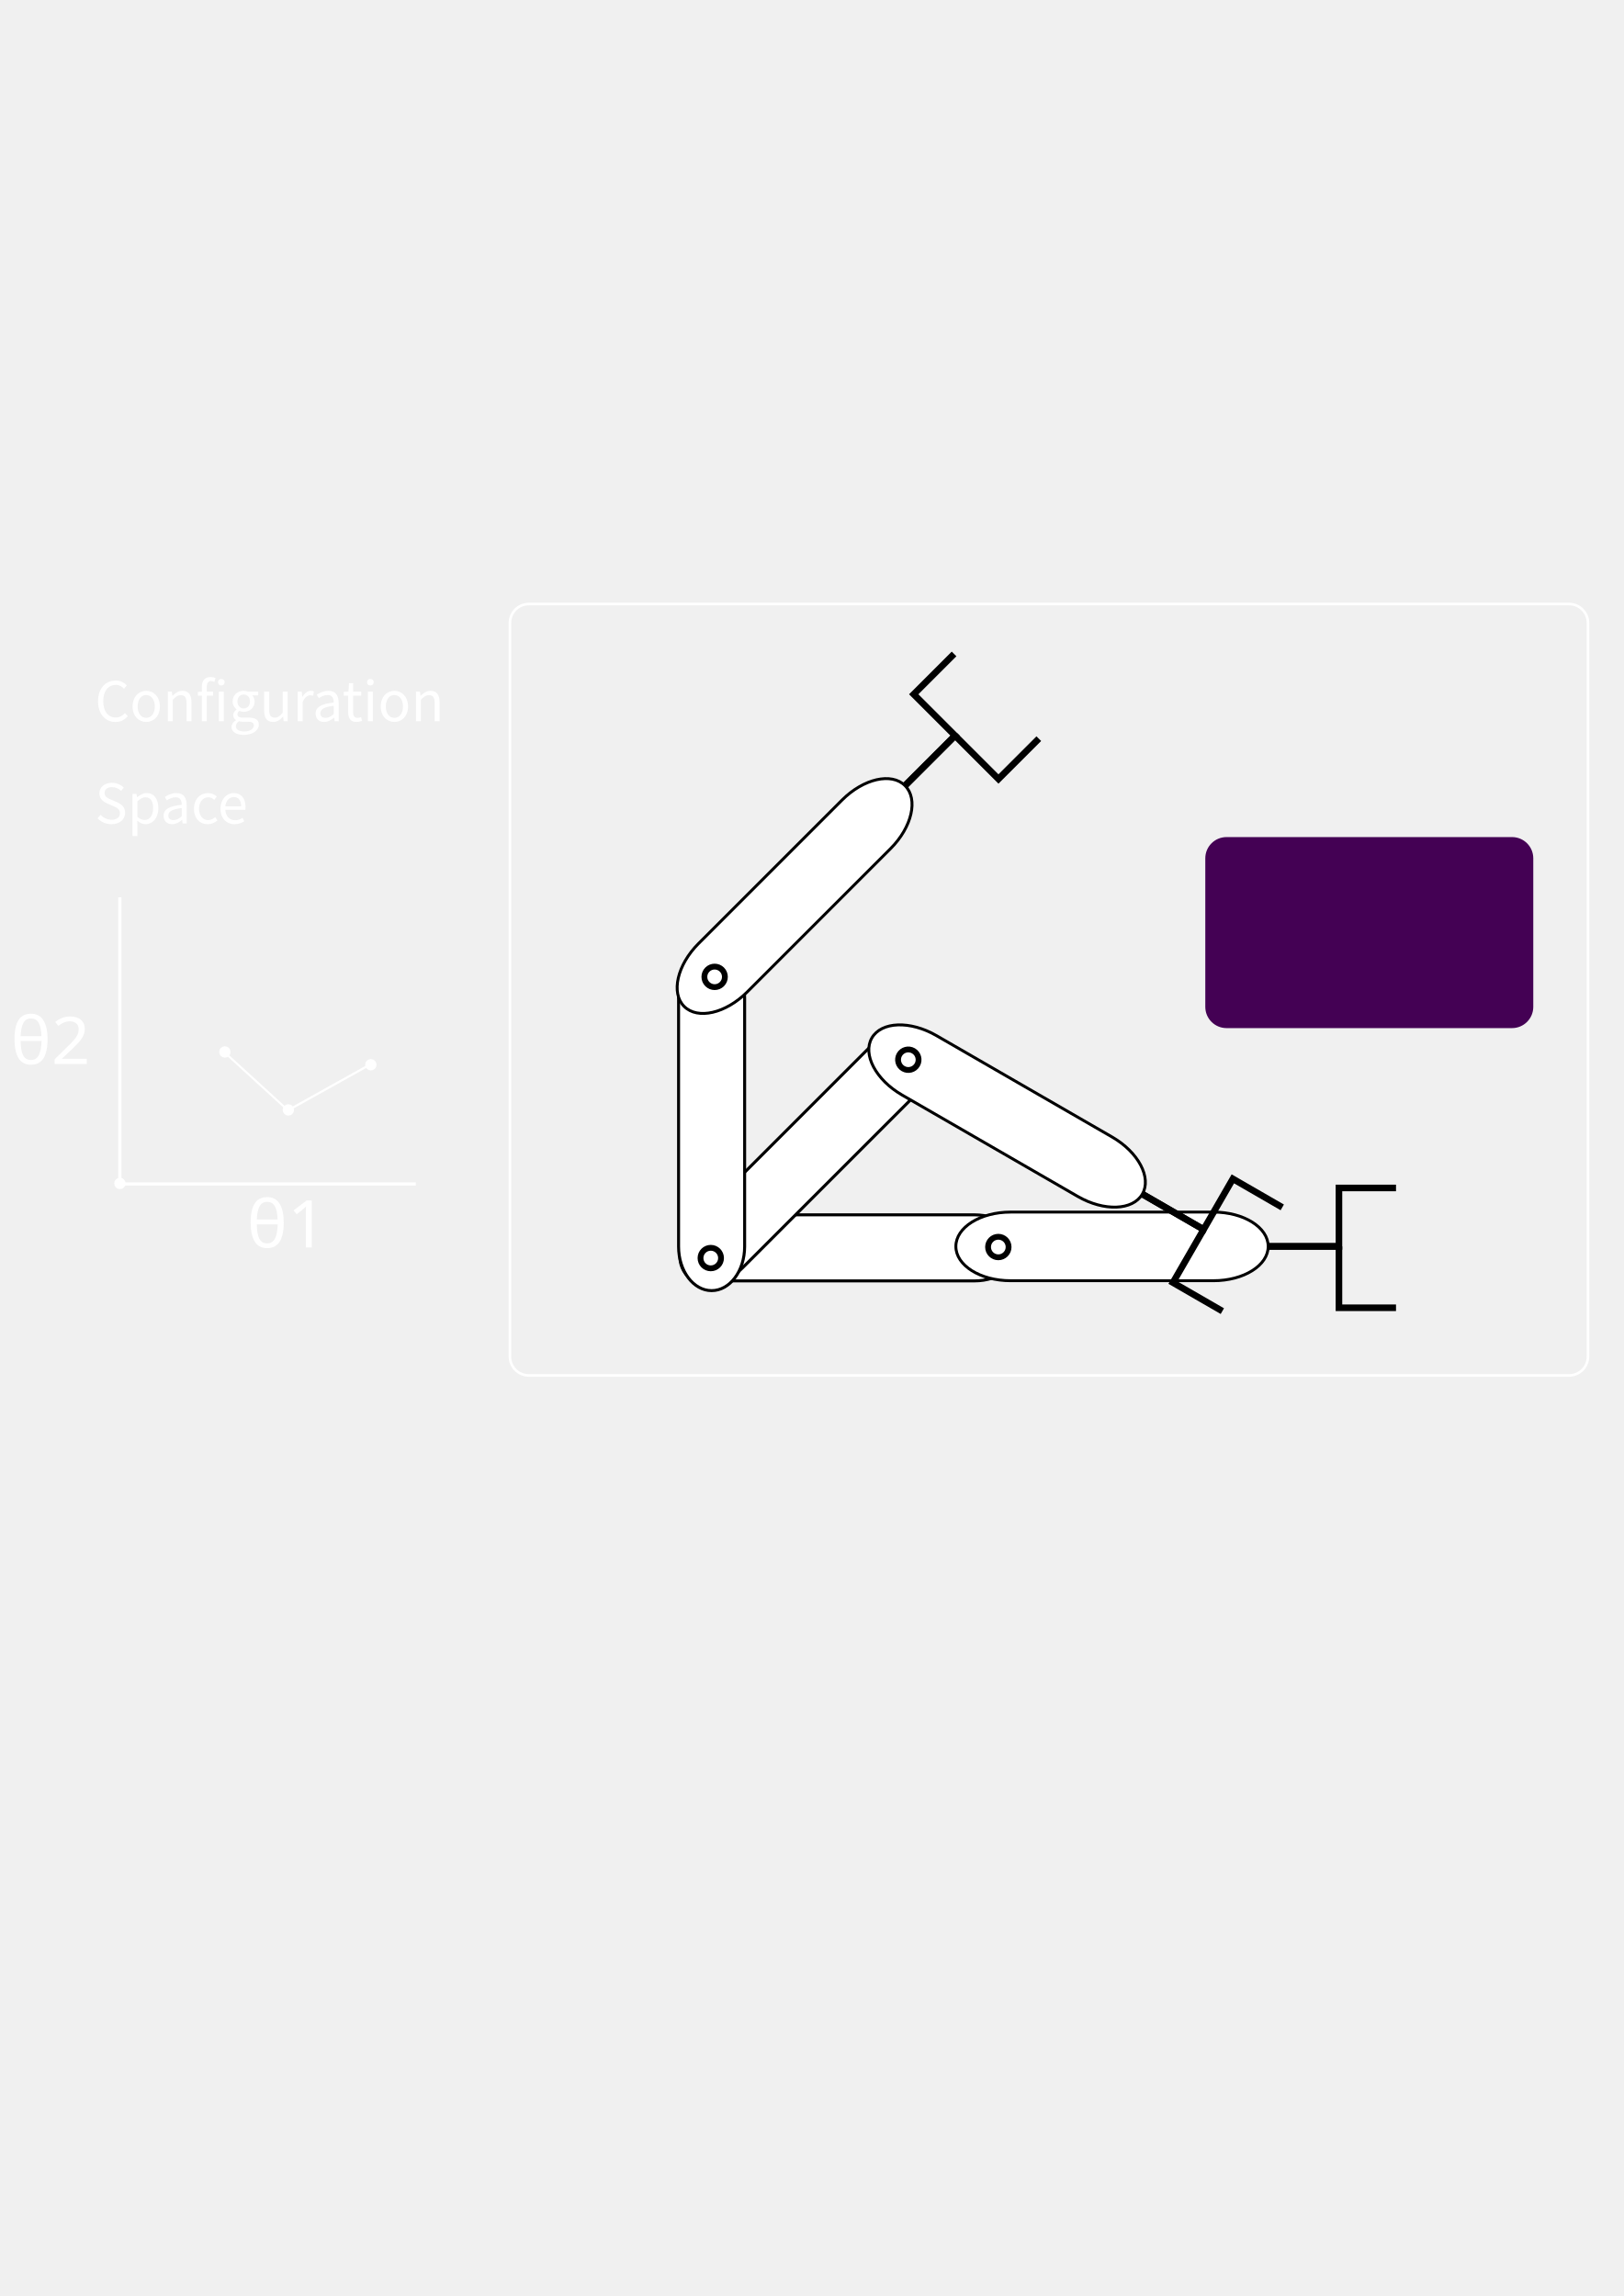
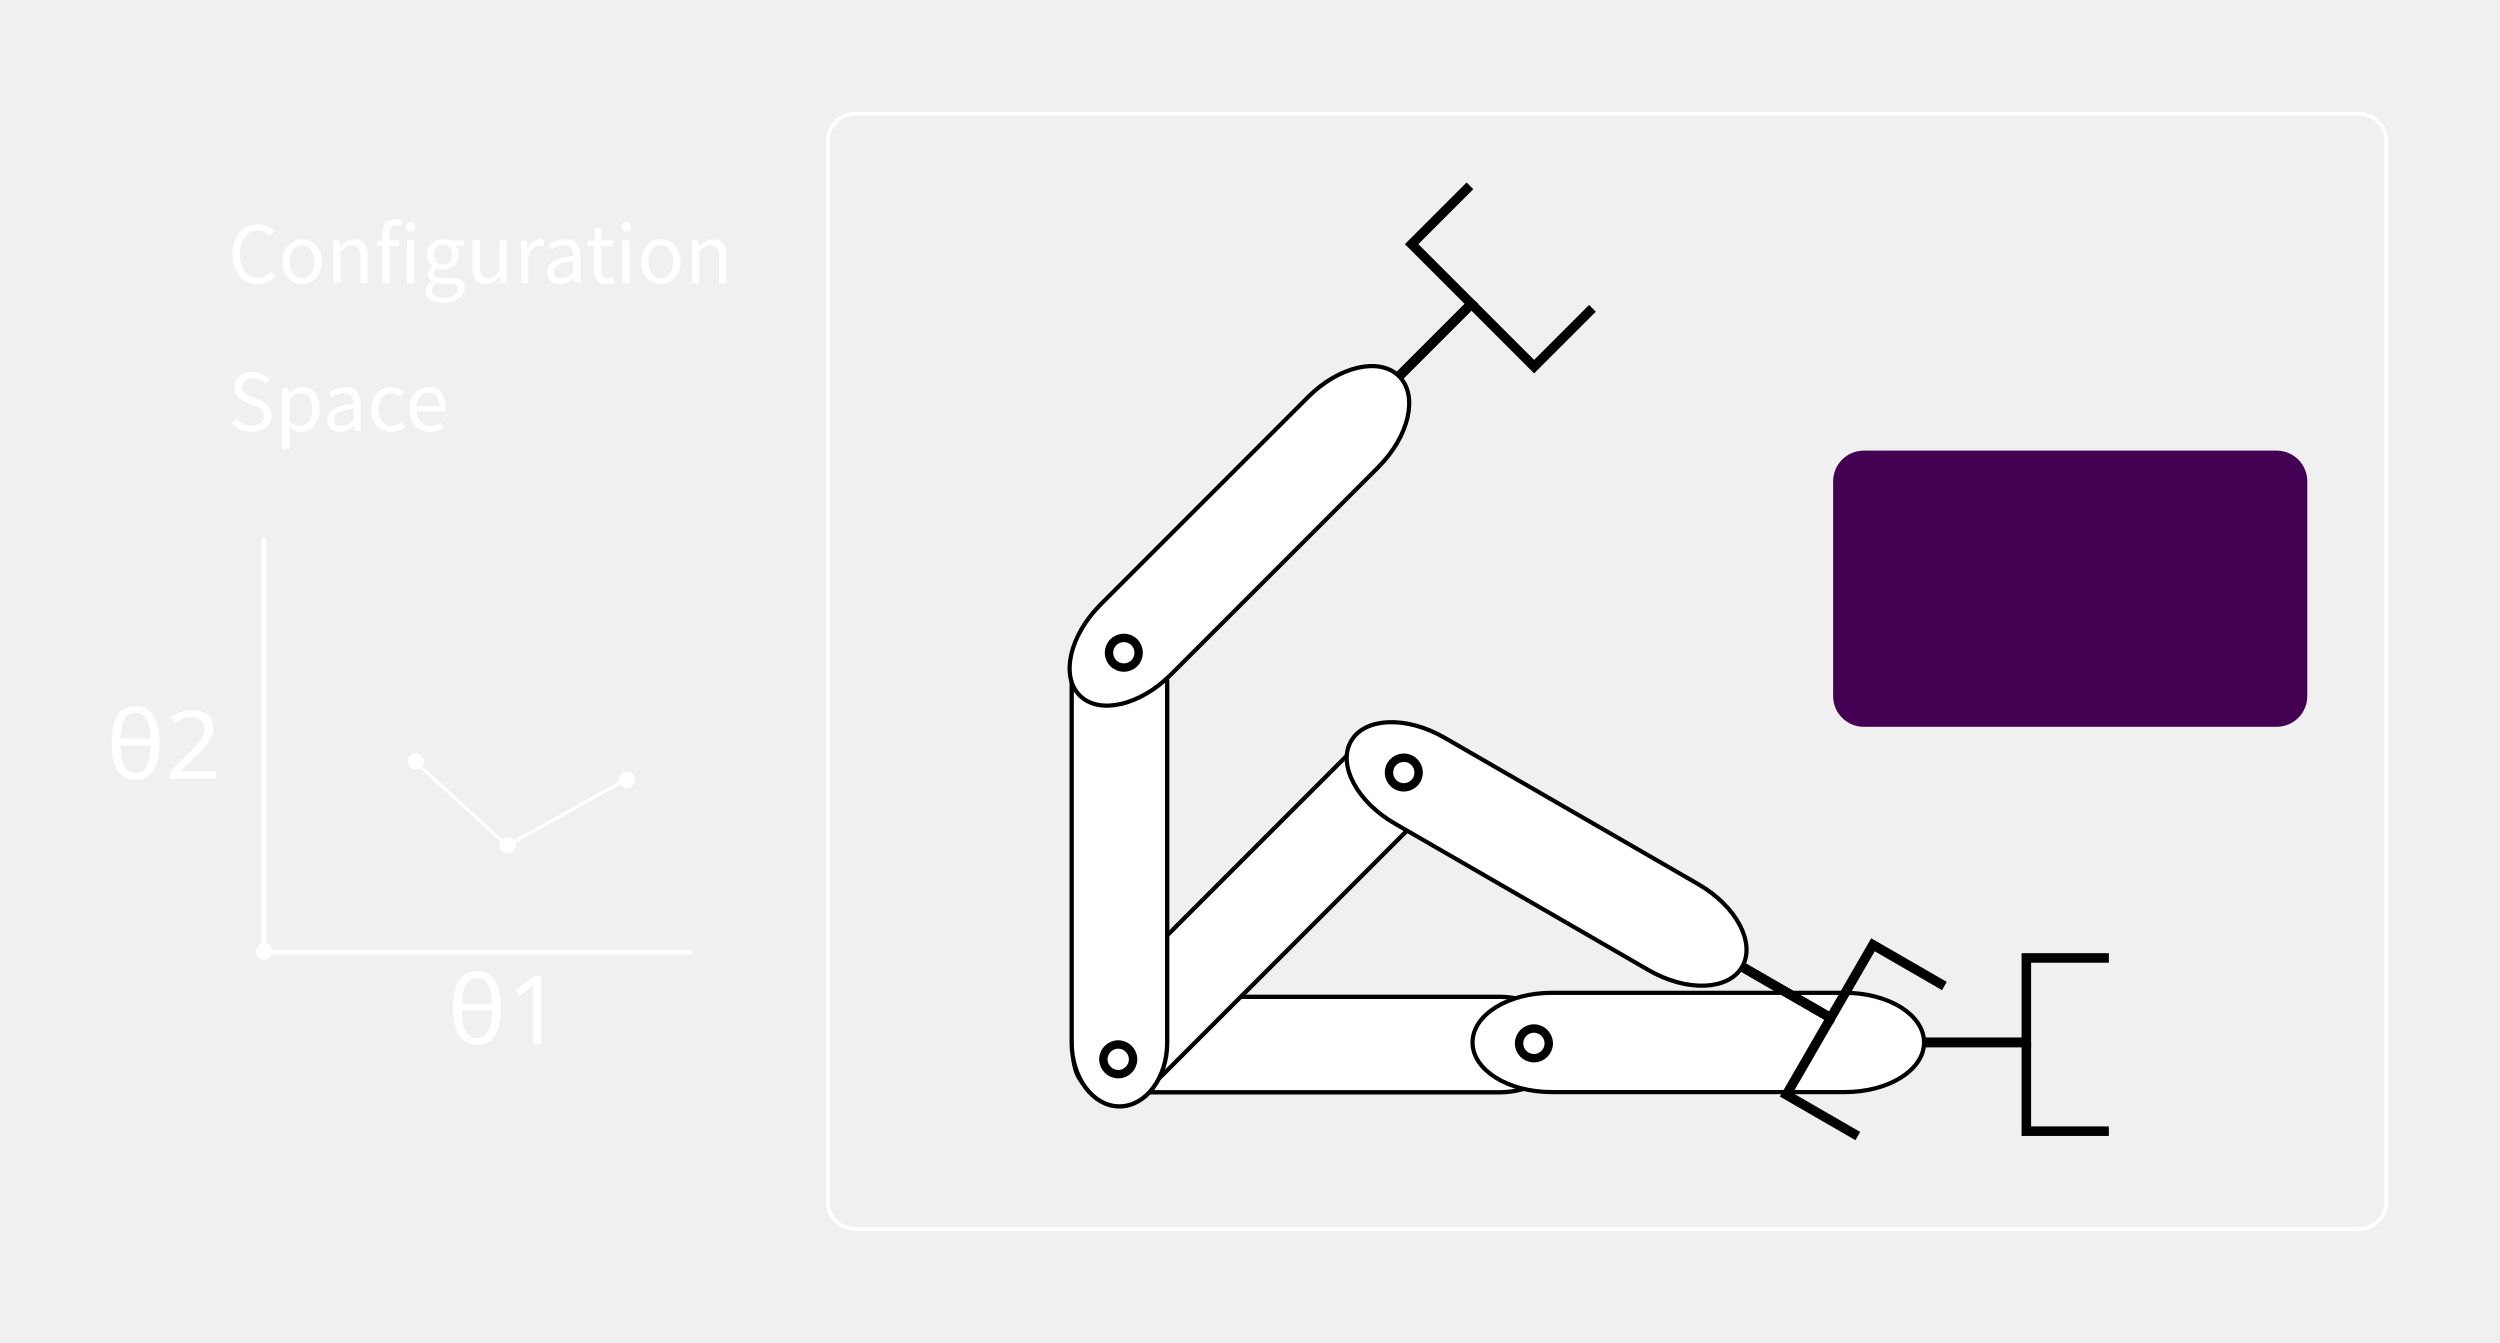
- <svg xmlns="http://www.w3.org/2000/svg" width="210mm" height="297mm" viewBox="0 0 210 297" version="1.1" id="svg8">
+ <svg xmlns="http://www.w3.org/2000/svg" width="223.664mm" height="120.125mm" viewBox="0 0 223.664 120.125" version="1.1" id="svg8">
  <defs id="defs2" />
-   <g id="layer1">
+   <g id="layer1" transform="translate(8.116278,-67.96536)">
    <path style="fill:none;stroke:#ffffff;stroke-width:0.415px;stroke-linecap:butt;stroke-linejoin:miter;stroke-opacity:1" d="M 53.778,153.152 H 15.498 v -37.086" id="path4563" />
    <circle style="fill:#ffffff;fill-opacity:1;stroke:#ffffff;stroke-width:0.826;stroke-linecap:round;stroke-miterlimit:4;stroke-dasharray:none;stroke-opacity:1" id="path4565" cx="15.508" cy="153.085" r="0.325" />
    <rect style="fill:#440154;fill-opacity:1;stroke:#440154;stroke-width:0.826;stroke-linecap:round;stroke-miterlimit:4;stroke-dasharray:none;stroke-opacity:1" id="rect4567" width="41.593" height="23.883" x="156.299" y="108.694" ry="2.331" />
    <rect style="fill:none;fill-opacity:1;stroke:#ffffff;stroke-width:0.335;stroke-linecap:round;stroke-miterlimit:4;stroke-dasharray:none;stroke-opacity:1" id="rect4569" width="139.432" height="99.79" x="65.949" y="78.133" ry="2.455" />
    <g id="g4741">
      <rect transform="rotate(90)" ry="5.7" y="-131.756" x="157.146" height="43.57" width="8.544" id="rect4506" style="fill:#ffffff;fill-opacity:1;stroke:#000000;stroke-width:0.386;stroke-linecap:round;stroke-miterlimit:4;stroke-dasharray:none;stroke-opacity:1" />
      <g id="g4673">
        <path style="fill:#ffffff;fill-opacity:1;stroke:#000000;stroke-width:0.376;stroke-linecap:round;stroke-miterlimit:4;stroke-dasharray:none;stroke-opacity:1" d="m 164.021,161.229 c 0,2.459 -3.158,4.439 -7.081,4.439 h -26.234 c -3.923,0 -7.081,-1.98 -7.081,-4.439 0,-2.459 3.158,-4.439 7.081,-4.439 h 26.234 c 3.923,0 7.081,1.98 7.081,4.439 z" id="rect3699" />
        <path style="fill:none;fill-opacity:1;stroke:#000000;stroke-width:0.853;stroke-linecap:butt;stroke-linejoin:miter;stroke-miterlimit:4;stroke-dasharray:none;stroke-opacity:1" d="m 164.021,161.229 h 9.151 v -7.56 h 7.38" id="path4510" />
        <path style="fill:none;fill-opacity:1;stroke:#000000;stroke-width:0.853;stroke-linecap:butt;stroke-linejoin:miter;stroke-miterlimit:4;stroke-dasharray:none;stroke-opacity:1" d="m 173.172,161.229 h -9.151 z" id="path4512" />
        <path style="fill:none;fill-opacity:1;stroke:#000000;stroke-width:0.853;stroke-linecap:butt;stroke-linejoin:miter;stroke-miterlimit:4;stroke-dasharray:none;stroke-opacity:1" d="m 173.172,161.229 v 7.938 h 7.38" id="path4514" />
        <ellipse style="fill:#ffffff;fill-opacity:1;stroke:#000000;stroke-width:0.753;stroke-linecap:round;stroke-miterlimit:4;stroke-dasharray:none;stroke-opacity:1" id="path4559" cx="129.117" cy="161.31" rx="1.328" ry="1.328" />
      </g>
    </g>
    <ellipse ry="1.328" rx="1.328" cy="161.31" cx="92.561" id="ellipse4599" style="fill:#ffffff;fill-opacity:1;stroke:#000000;stroke-width:0.753;stroke-linecap:round;stroke-miterlimit:4;stroke-dasharray:none;stroke-opacity:1" />
    <text xml:space="preserve" style="font-style:normal;font-weight:normal;font-size:10.583px;line-height:1.25;font-family:sans-serif;letter-spacing:0px;word-spacing:0px;fill:#000000;fill-opacity:1;stroke:none;stroke-width:0.265" x="10.723" y="109.344" id="text4603">
      <tspan id="tspan4601" x="10.723" y="118.708" style="stroke-width:0.265" />
    </text>
    <g id="g4611">
      <text id="text4607" y="109.182" x="10.236" style="font-style:normal;font-weight:normal;font-size:10.583px;line-height:1.25;font-family:sans-serif;letter-spacing:0px;word-spacing:0px;fill:#000000;fill-opacity:1;stroke:none;stroke-width:0.265" xml:space="preserve">
        <tspan style="stroke-width:0.265" y="118.545" x="10.236" id="tspan4605" />
      </text>
    </g>
-     <text xml:space="preserve" style="font-style:normal;font-weight:normal;font-size:8.653px;line-height:1.25;font-family:sans-serif;letter-spacing:0px;word-spacing:0px;fill:#ffffff;fill-opacity:1;stroke:none;stroke-width:0.216;" x="31.368" y="164.312" id="text4615" transform="scale(1.018303,0.9820258)">
-       <tspan id="tspan4613" x="31.368" y="164.312" style="stroke-width:0.216;fill:#ffffff;fill-opacity:1;">θ1</tspan>
+     <text xml:space="preserve" style="font-style:normal;font-weight:normal;font-size:8.653px;line-height:1.25;font-family:sans-serif;letter-spacing:0px;word-spacing:0px;fill:#ffffff;fill-opacity:1;stroke:none;stroke-width:0.216" x="31.368" y="164.312" id="text4615" transform="scale(1.018303,0.9820258)">
+       <tspan id="tspan4613" x="31.368" y="164.312" style="fill:#ffffff;fill-opacity:1;stroke-width:0.216">θ1</tspan>
    </text>
-     <text transform="scale(1.018303,0.9820258)" id="text4631" y="140.157" x="1.372" style="font-style:normal;font-weight:normal;font-size:8.653px;line-height:1.25;font-family:sans-serif;letter-spacing:0px;word-spacing:0px;fill:#ffffff;fill-opacity:1;stroke:none;stroke-width:0.216;" xml:space="preserve">
-       <tspan style="stroke-width:0.216;fill:#ffffff;fill-opacity:1;" y="140.157" x="1.372" id="tspan4629">θ2</tspan>
+     <text transform="scale(1.018303,0.9820258)" id="text4631" y="140.157" x="1.372" style="font-style:normal;font-weight:normal;font-size:8.653px;line-height:1.25;font-family:sans-serif;letter-spacing:0px;word-spacing:0px;fill:#ffffff;fill-opacity:1;stroke:none;stroke-width:0.216" xml:space="preserve">
+       <tspan style="fill:#ffffff;fill-opacity:1;stroke-width:0.216" y="140.157" x="1.372" id="tspan4629">θ2</tspan>
    </text>
    <circle r="0.325" cy="136.078" cx="29.083" id="circle4685" style="fill:#ffffff;fill-opacity:1;stroke:#ffffff;stroke-width:0.826;stroke-linecap:round;stroke-miterlimit:4;stroke-dasharray:none;stroke-opacity:1" />
    <g id="g4723" transform="rotate(-15,94.23884,163.5398)">
      <rect style="fill:#ffffff;fill-opacity:1;stroke:#000000;stroke-width:0.386;stroke-linecap:round;stroke-miterlimit:4;stroke-dasharray:none;stroke-opacity:1" id="rect4687" width="8.544" height="43.57" x="181.801" y="-38.587" ry="5.7" transform="rotate(60)" />
      <ellipse transform="rotate(-30)" ry="1.328" rx="1.328" cy="185.965" cx="-0.608" id="ellipse4701" style="fill:#ffffff;fill-opacity:1;stroke:#000000;stroke-width:0.753;stroke-linecap:round;stroke-miterlimit:4;stroke-dasharray:none;stroke-opacity:1" />
    </g>
    <g id="g4699" transform="rotate(30,168.5095,127.473)">
      <path style="fill:#ffffff;fill-opacity:1;stroke:#000000;stroke-width:0.376;stroke-linecap:round;stroke-miterlimit:4;stroke-dasharray:none;stroke-opacity:1" d="m 164.021,161.229 c 0,2.459 -3.158,4.439 -7.081,4.439 h -26.234 c -3.923,0 -7.081,-1.98 -7.081,-4.439 0,-2.459 3.158,-4.439 7.081,-4.439 h 26.234 c 3.923,0 7.081,1.98 7.081,4.439 z" id="path4689" />
      <path style="fill:none;fill-opacity:1;stroke:#000000;stroke-width:0.853;stroke-linecap:butt;stroke-linejoin:miter;stroke-miterlimit:4;stroke-dasharray:none;stroke-opacity:1" d="m 164.021,161.229 h 9.151 v -7.56 h 7.38" id="path4691" />
      <path style="fill:none;fill-opacity:1;stroke:#000000;stroke-width:0.853;stroke-linecap:butt;stroke-linejoin:miter;stroke-miterlimit:4;stroke-dasharray:none;stroke-opacity:1" d="m 173.172,161.229 h -9.151 z" id="path4693" />
      <path style="fill:none;fill-opacity:1;stroke:#000000;stroke-width:0.853;stroke-linecap:butt;stroke-linejoin:miter;stroke-miterlimit:4;stroke-dasharray:none;stroke-opacity:1" d="m 173.172,161.229 v 7.938 h 7.38" id="path4695" />
      <ellipse style="fill:#ffffff;fill-opacity:1;stroke:#000000;stroke-width:0.753;stroke-linecap:round;stroke-miterlimit:4;stroke-dasharray:none;stroke-opacity:1" id="ellipse4697" cx="129.117" cy="161.31" rx="1.328" ry="1.328" />
    </g>
    <g id="g4782" transform="rotate(-45,110.5502,151.1927)">
      <rect style="fill:#ffffff;fill-opacity:1;stroke:#000000;stroke-width:0.386;stroke-linecap:round;stroke-miterlimit:4;stroke-dasharray:none;stroke-opacity:1" id="rect4743" width="8.544" height="43.57" x="162.293" y="0.926" ry="5.7" transform="rotate(45)" />
      <ellipse ry="1.328" rx="1.328" cy="166.457" cx="-40.284" id="ellipse4771" style="fill:#ffffff;fill-opacity:1;stroke:#000000;stroke-width:0.753;stroke-linecap:round;stroke-miterlimit:4;stroke-dasharray:none;stroke-opacity:1" transform="rotate(-45)" />
    </g>
    <g id="g4778" transform="translate(-22.75469,6.139488)">
      <path style="fill:#ffffff;fill-opacity:1;stroke:#000000;stroke-width:0.376;stroke-linecap:round;stroke-miterlimit:4;stroke-dasharray:none;stroke-opacity:1" d="m 139.805,95.485 c 1.739,1.739 0.906,5.372 -1.868,8.146 l -18.55,18.55 c -2.774,2.774 -6.407,3.607 -8.146,1.868 -1.739,-1.739 -0.906,-5.372 1.868,-8.146 l 18.55,-18.55 c 2.774,-2.774 6.407,-3.607 8.146,-1.868 z" id="path4745" />
      <path style="fill:none;fill-opacity:1;stroke:#000000;stroke-width:0.853;stroke-linecap:butt;stroke-linejoin:miter;stroke-miterlimit:4;stroke-dasharray:none;stroke-opacity:1" d="m 139.805,95.485 6.47,-6.47 -5.345,-5.345 5.218,-5.218" id="path4747" />
      <path style="fill:none;fill-opacity:1;stroke:#000000;stroke-width:0.853;stroke-linecap:butt;stroke-linejoin:miter;stroke-miterlimit:4;stroke-dasharray:none;stroke-opacity:1" d="m 146.276,89.015 -6.47,6.47 z" id="path4749" />
      <path style="fill:none;fill-opacity:1;stroke:#000000;stroke-width:0.853;stroke-linecap:butt;stroke-linejoin:miter;stroke-miterlimit:4;stroke-dasharray:none;stroke-opacity:1" d="m 146.276,89.015 5.613,5.613 5.218,-5.218" id="path4751" />
      <ellipse transform="rotate(-45)" style="fill:#ffffff;fill-opacity:1;stroke:#000000;stroke-width:0.753;stroke-linecap:round;stroke-miterlimit:4;stroke-dasharray:none;stroke-opacity:1" id="ellipse4753" cx="-3.565" cy="166.457" rx="1.328" ry="1.328" />
    </g>
    <circle r="0.325" cy="143.574" cx="37.294" id="circle4685-3" style="fill:#ffffff;fill-opacity:1;stroke:#ffffff;stroke-width:0.826;stroke-linecap:round;stroke-miterlimit:4;stroke-dasharray:none;stroke-opacity:1" />
    <circle style="fill:#ffffff;fill-opacity:1;stroke:#ffffff;stroke-width:0.826;stroke-linecap:round;stroke-miterlimit:4;stroke-dasharray:none;stroke-opacity:1" id="circle4819" cx="47.96" cy="137.732" r="0.325" />
    <path style="fill:none;stroke:#ffffff;stroke-width:0.265px;stroke-linecap:butt;stroke-linejoin:miter;stroke-opacity:1" d="m 28.959,136.05 8.261,7.553" id="path4821" />
    <path style="fill:none;stroke:#ffffff;stroke-width:0.283px;stroke-linecap:butt;stroke-linejoin:miter;stroke-opacity:1" d="m 47.912,137.68 -10.614,5.916" id="path4823" />
    <text xml:space="preserve" style="font-style:normal;font-weight:normal;font-size:10.583px;line-height:1.25;font-family:sans-serif;letter-spacing:0px;word-spacing:0px;fill:#000000;fill-opacity:1;stroke:none;stroke-width:0.265" x="12.274" y="93.297" id="text868">
      <tspan id="tspan866" x="12.274" y="93.297" style="font-style:normal;font-variant:normal;font-weight:normal;font-stretch:normal;font-size:7.056px;font-family:'Noto Sans CJK JP';-inkscape-font-specification:'Noto Sans CJK JP, Normal';font-variant-ligatures:normal;font-variant-caps:normal;font-variant-numeric:normal;font-feature-settings:normal;text-align:start;writing-mode:lr-tb;text-anchor:start;fill:#ffffff;fill-opacity:1;stroke-width:0.265">Configuration</tspan>
      <tspan x="12.274" y="106.526" style="font-style:normal;font-variant:normal;font-weight:normal;font-stretch:normal;font-size:7.056px;font-family:'Noto Sans CJK JP';-inkscape-font-specification:'Noto Sans CJK JP, Normal';font-variant-ligatures:normal;font-variant-caps:normal;font-variant-numeric:normal;font-feature-settings:normal;text-align:start;writing-mode:lr-tb;text-anchor:start;fill:#ffffff;fill-opacity:1;stroke-width:0.265" id="tspan870">Space</tspan>
    </text>
  </g>
</svg>
